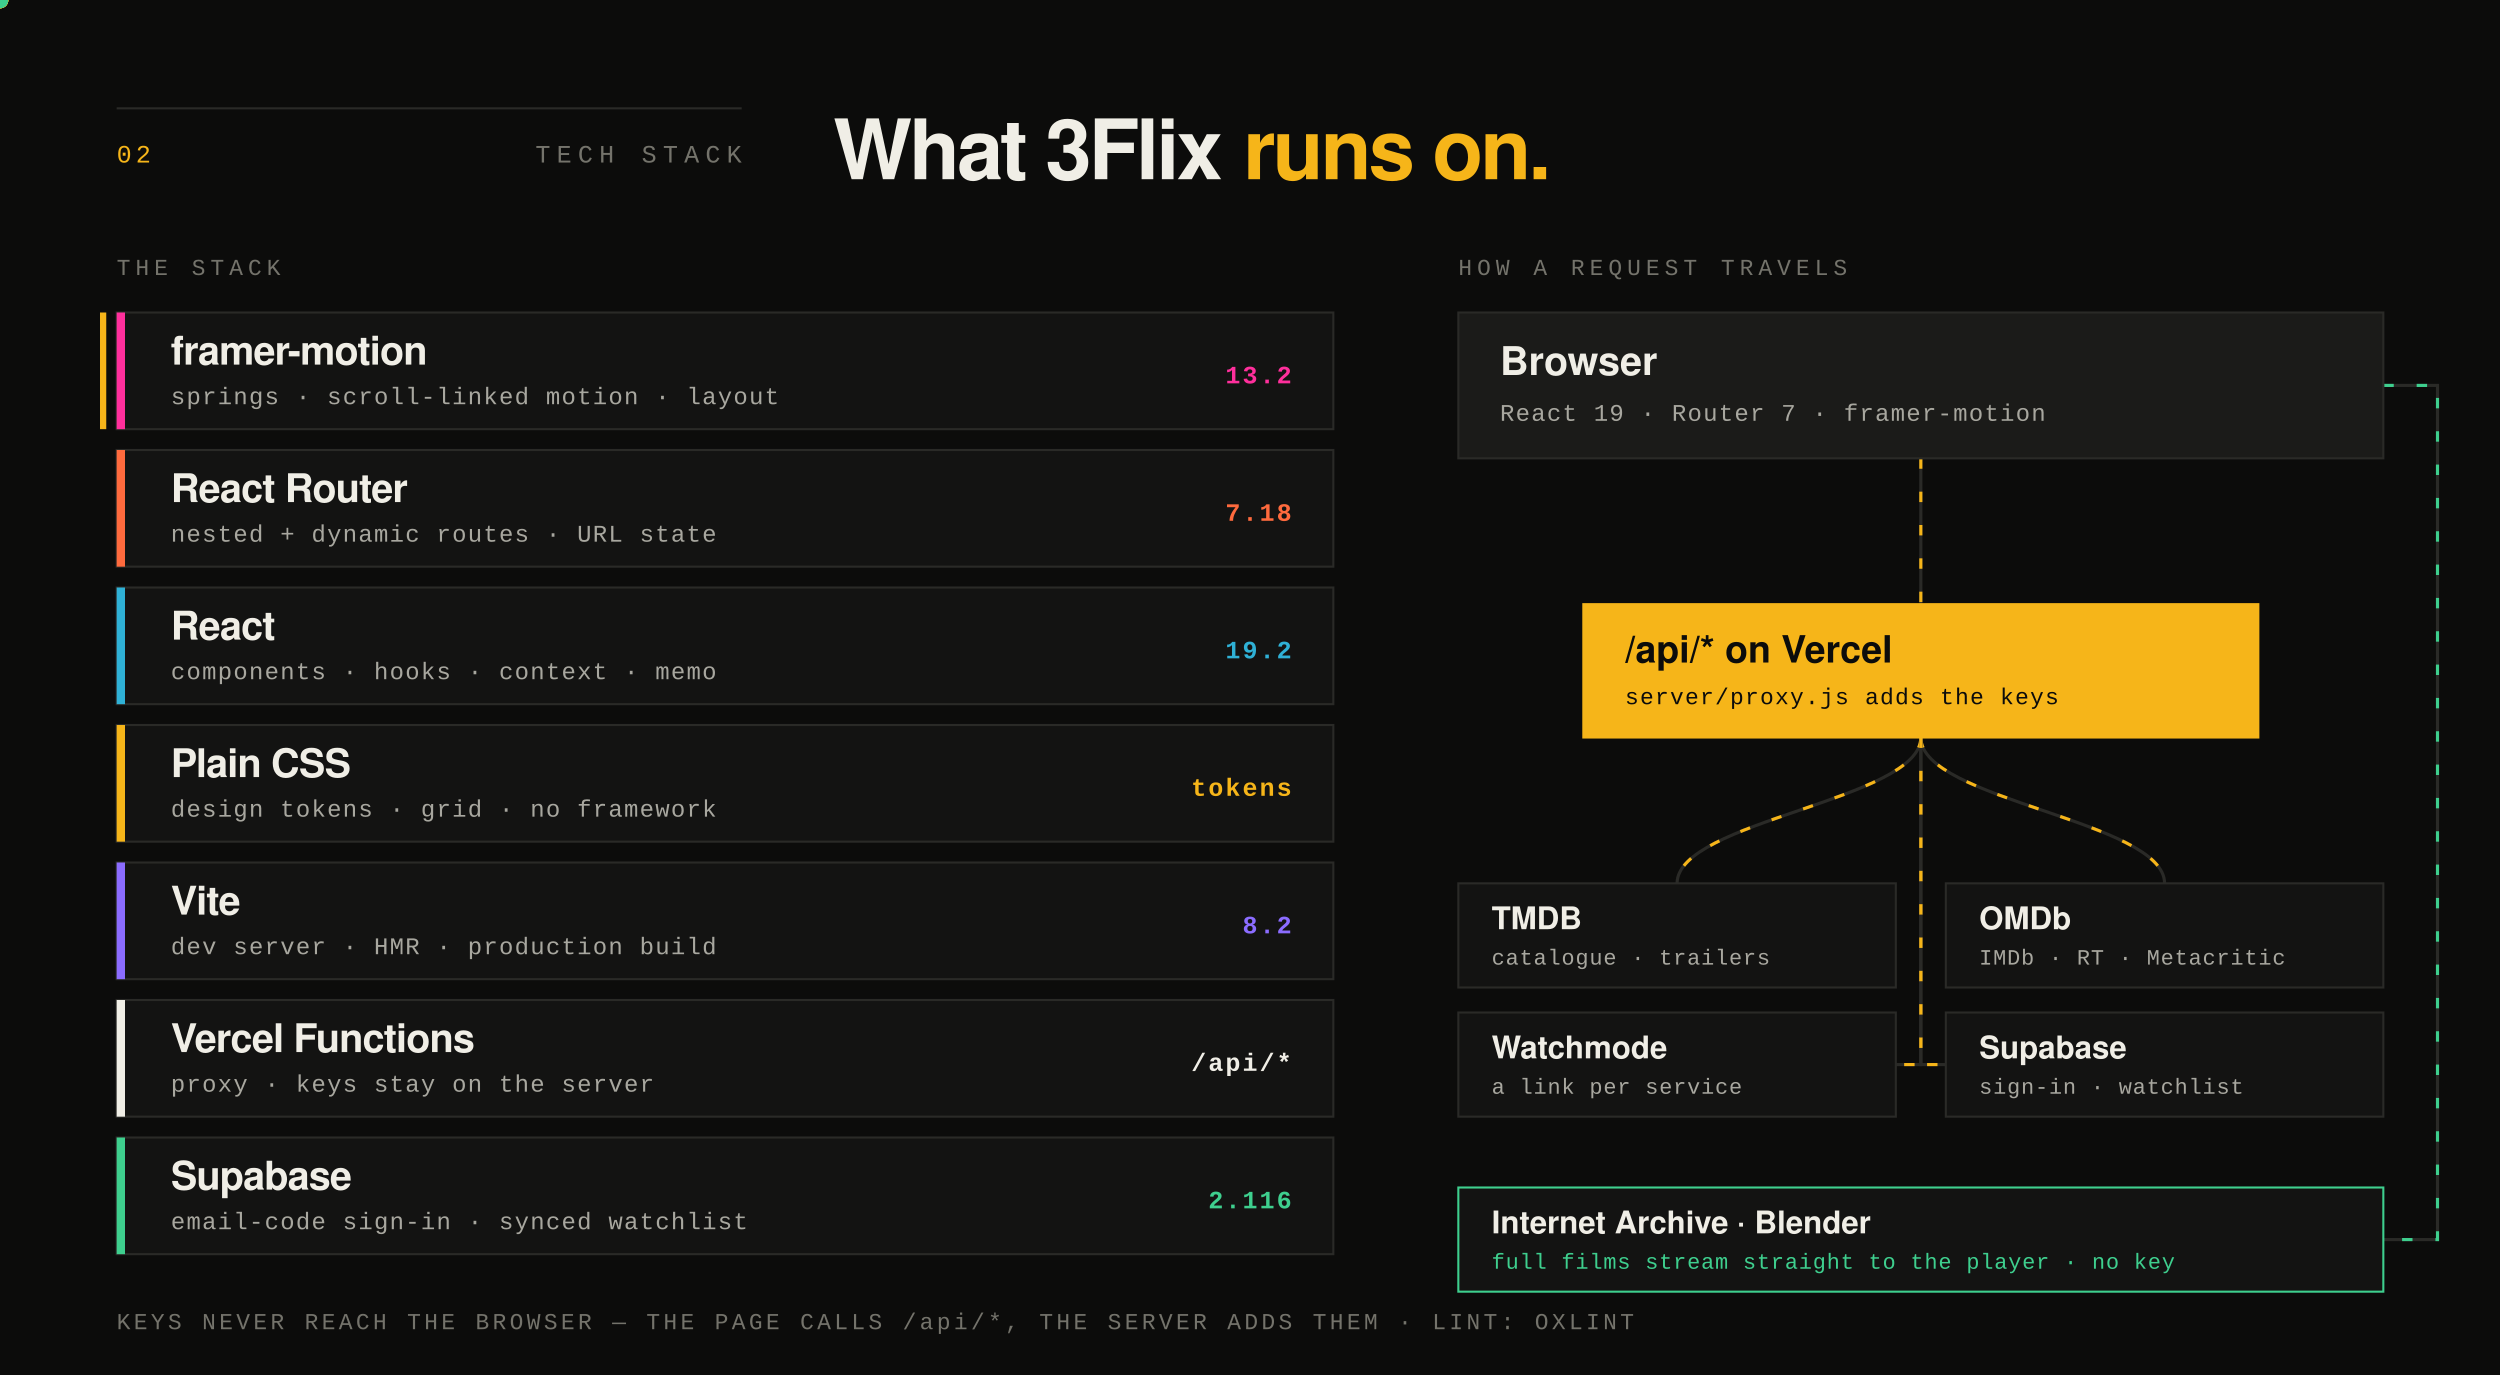
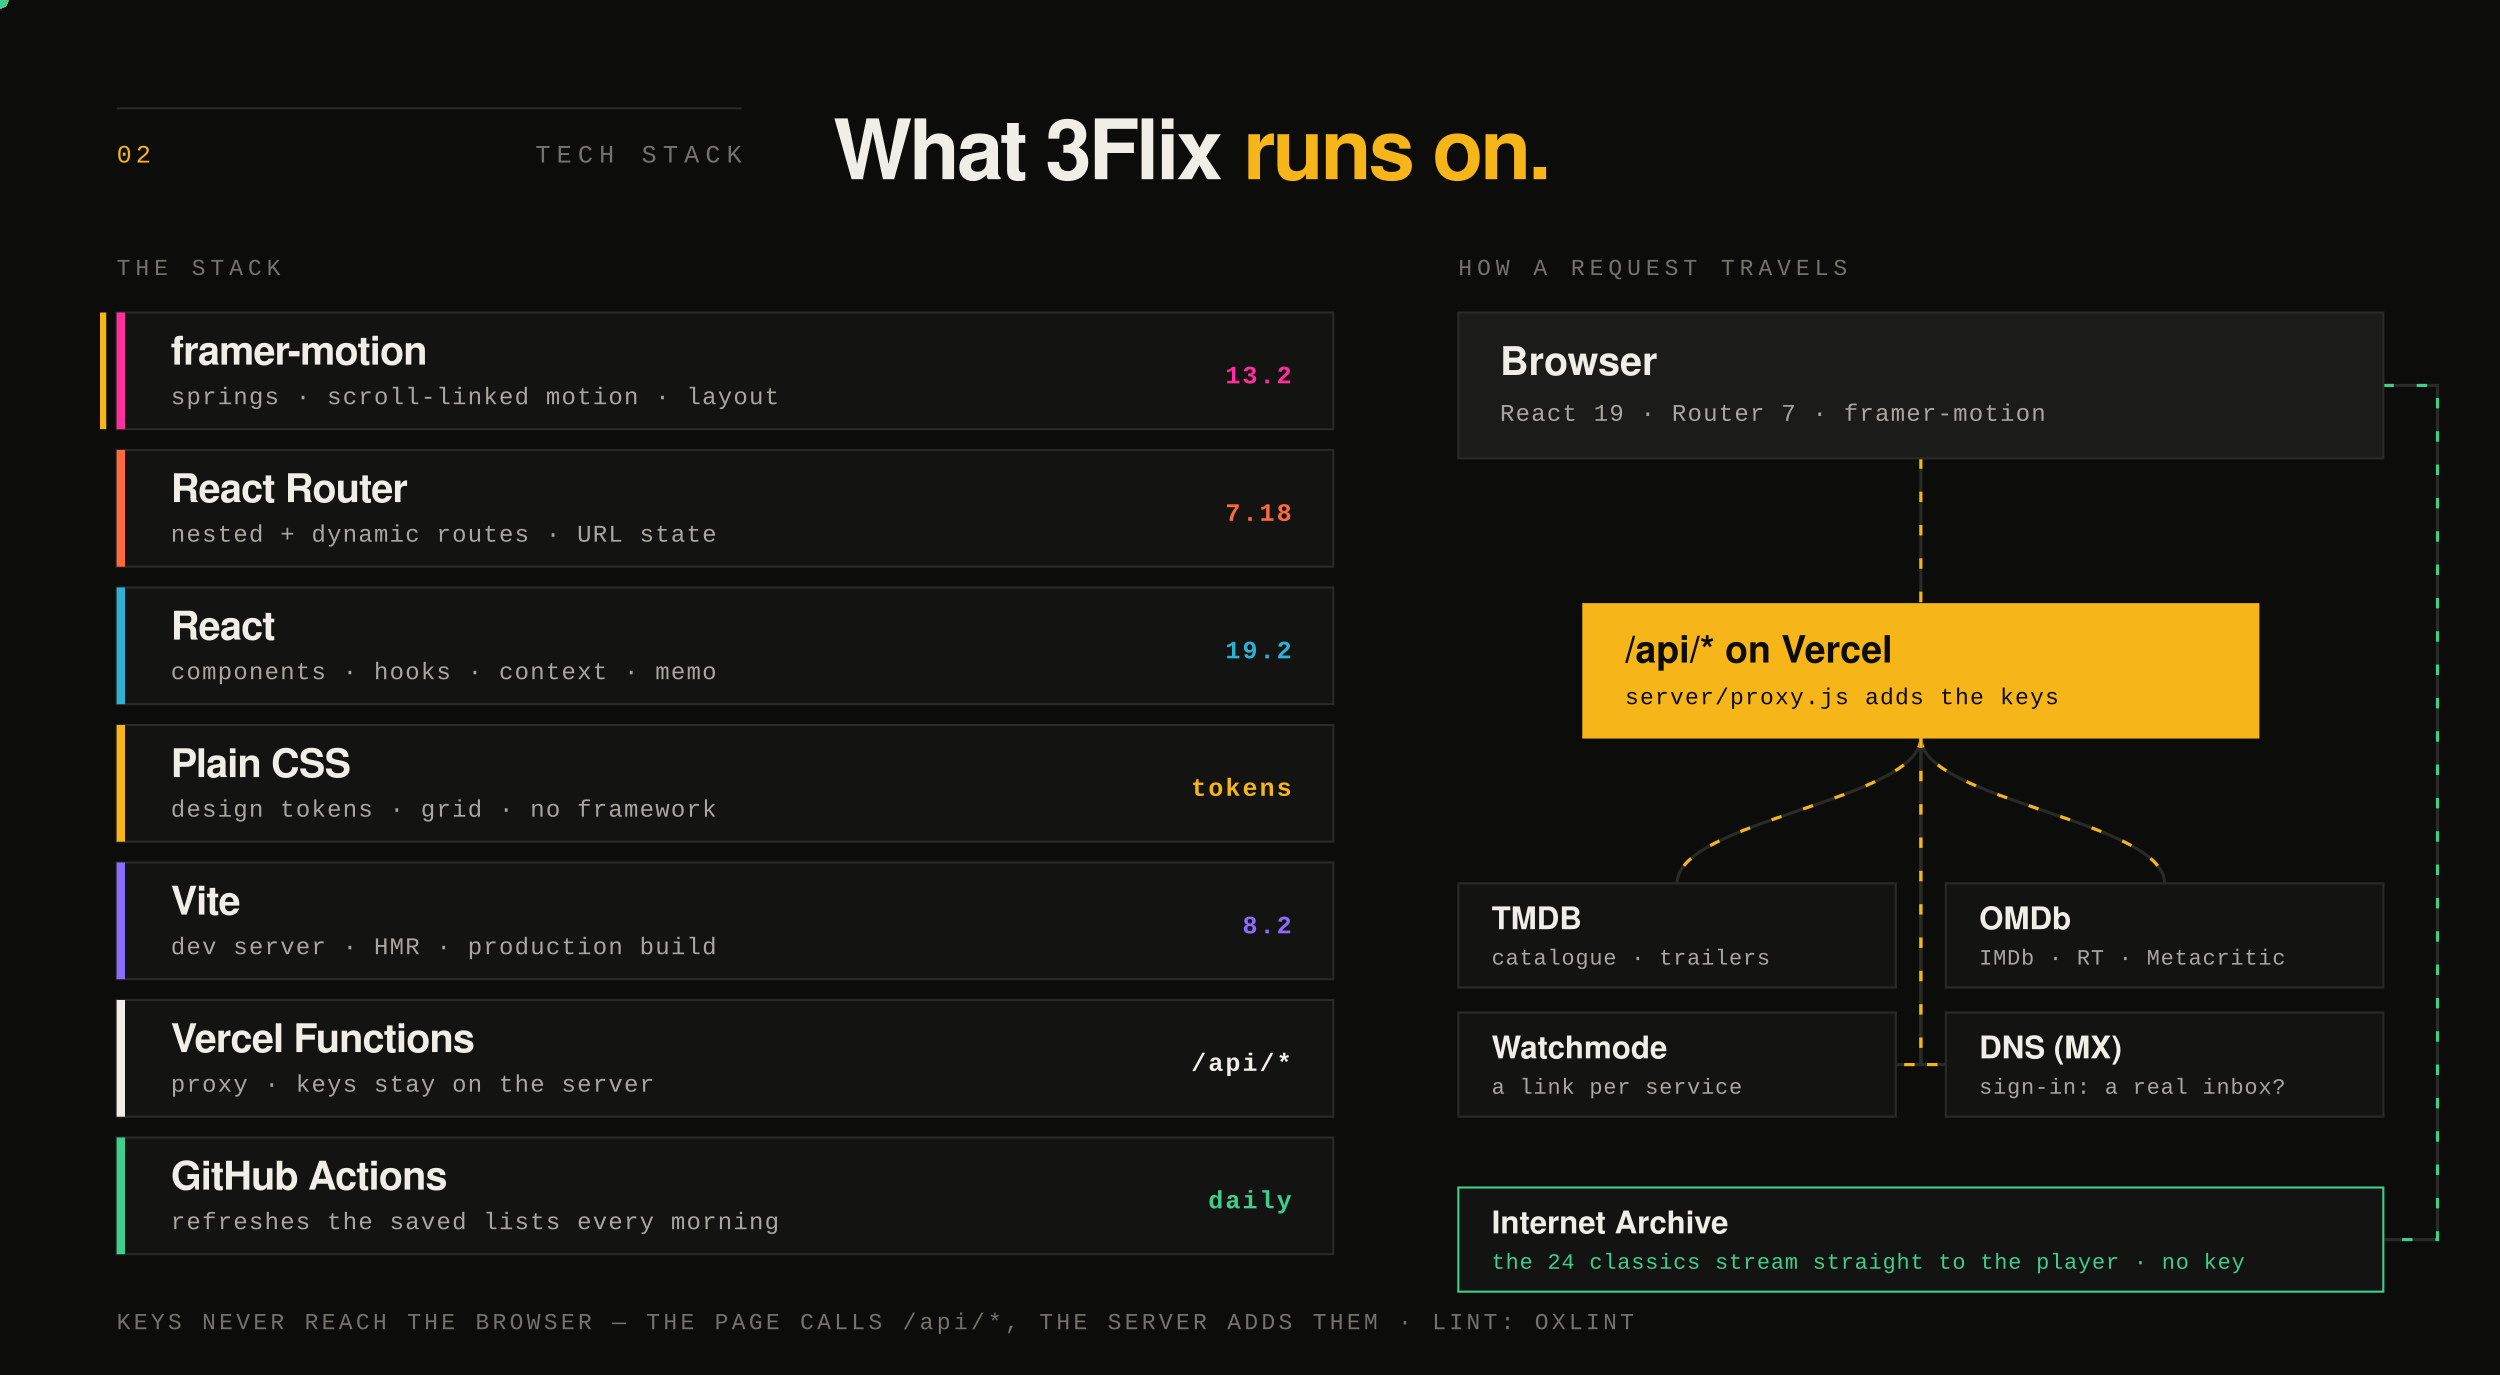
<svg xmlns="http://www.w3.org/2000/svg" width="1200" height="660" viewBox="0 0 1200 660" role="img" aria-labelledby="title desc">
  <style>
  .sans { font-family: ui-sans-serif, -apple-system, BlinkMacSystemFont, 'Segoe UI', Helvetica, Arial, sans-serif; }
  .mono { font-family: ui-monospace, SFMono-Regular, Menlo, Consolas, 'Liberation Mono', monospace; }
  @media (prefers-reduced-motion: reduce) {
    * { animation: none !important; }
    .pulse-dot { display: none; }
  }
+   .flow { stroke-dasharray: 5 11; animation: flow 1.1s linear infinite; }
+   @keyframes flow { to { stroke-dashoffset: -16; } }
+   .appear { animation: appear .9s cubic-bezier(.16,1,.3,1) both; }
+   @keyframes appear { from { opacity: 0; transform: translateY(10px); } to { opacity: 1; transform: none; } }
  .bar { animation: slide .8s cubic-bezier(.16,1,.3,1) both; }
  @keyframes slide { from { opacity: 0; transform: translateX(-36px); } to { opacity: 1; transform: none; } }
  /* The light only switches on once the stack has finished building. */
  .scan { animation: scan-in .6s ease-out 1.4s both, scan 9.8s cubic-bezier(.65,0,.35,1) 1.4s infinite both; }
  @keyframes scan-in { from { opacity: 0; } to { opacity: 1; } }
-   @keyframes scan { 0.00%, 10.29% { transform: translateY(0px); } 14.29%, 24.57% { transform: translateY(66px); } 28.57%, 38.86% { transform: translateY(132px); } 42.86%, 53.14% { transform: translateY(198px); } 57.14%, 67.43% { transform: translateY(264px); } 71.43%, 81.71% { transform: translateY(330px); } 85.71%, 96.00% { transform: translateY(396px); } 100% { transform: translateY(0px); } }
-   .flow { stroke-dasharray: 5 11; animation: flow 1.1s linear infinite; }
-   @keyframes flow { to { stroke-dashoffset: -16; } }
-   .appear { animation: appear .9s cubic-bezier(.16,1,.3,1) both; }
-   @keyframes appear { from { opacity: 0; transform: translateY(10px); } to { opacity: 1; transform: none; } }
+   @keyframes scan { 0%, 10.29% { transform: translateY(0px); } 14.29%, 24.57% { transform: translateY(66px); } 28.57%, 38.86% { transform: translateY(132px); } 42.86%, 53.14% { transform: translateY(198px); } 57.14%, 67.43% { transform: translateY(264px); } 71.43%, 81.71% { transform: translateY(330px); } 85.71%, 96% { transform: translateY(396px); } 100% { transform: translateY(0px); } }
</style>
  <rect width="1200" height="660" fill="#0c0c0b" />
  <line x1="56" y1="52" x2="356" y2="52" stroke="#2a2a27" />
  <text class="mono" x="56" y="78" font-size="12" letter-spacing="2" fill="#f6b519">02</text>
  <text class="mono" x="356" y="78" font-size="12" letter-spacing="3" text-anchor="end" fill="#74736b">TECH STACK</text>
  <text class="sans" x="400" y="86" font-size="40" font-weight="800" letter-spacing="-1.4" fill="#f0eee6">What 3Flix <tspan fill="#f6b519">runs on.</tspan>
  </text>
  <text class="mono" x="56" y="132" font-size="11" letter-spacing="2.4" fill="#74736b">THE STACK</text>
  <text class="mono" x="700" y="132" font-size="11" letter-spacing="2.4" fill="#74736b">HOW A REQUEST TRAVELS</text>
  <g class="scan">
    <rect x="56" y="150" width="584" height="56" fill="#f6b519" fill-opacity=".1" />
    <rect x="48" y="150" width="3" height="56" fill="#f6b519" />
  </g>
  <g class="bar" style="animation-delay:0.92s">
    <rect x="56" y="150" width="584" height="56" fill="#131312" stroke="#2a2a27" />
    <rect x="56" y="150" width="4" height="56" fill="#ff2f9c" />
    <text class="sans" x="82" y="175" font-size="19" font-weight="700" letter-spacing="-0.4" fill="#f0eee6">framer-motion</text>
    <text class="mono" x="82" y="194" font-size="11.5" letter-spacing="0.6" fill="#a8a79f">springs · scroll-linked motion · layout</text>
    <text class="mono" x="620" y="184" font-size="12" font-weight="600" letter-spacing="1" text-anchor="end" fill="#ff2f9c">13.2</text>
  </g>
  <g class="bar" style="animation-delay:0.80s">
    <rect x="56" y="216" width="584" height="56" fill="#131312" stroke="#2a2a27" />
    <rect x="56" y="216" width="4" height="56" fill="#ff6a3d" />
    <text class="sans" x="82" y="241" font-size="19" font-weight="700" letter-spacing="-0.4" fill="#f0eee6">React Router</text>
    <text class="mono" x="82" y="260" font-size="11.5" letter-spacing="0.6" fill="#a8a79f">nested + dynamic routes · URL state</text>
    <text class="mono" x="620" y="250" font-size="12" font-weight="600" letter-spacing="1" text-anchor="end" fill="#ff6a3d">7.18</text>
  </g>
  <g class="bar" style="animation-delay:0.68s">
    <rect x="56" y="282" width="584" height="56" fill="#131312" stroke="#2a2a27" />
    <rect x="56" y="282" width="4" height="56" fill="#2fb1d6" />
    <text class="sans" x="82" y="307" font-size="19" font-weight="700" letter-spacing="-0.4" fill="#f0eee6">React</text>
    <text class="mono" x="82" y="326" font-size="11.5" letter-spacing="0.6" fill="#a8a79f">components · hooks · context · memo</text>
    <text class="mono" x="620" y="316" font-size="12" font-weight="600" letter-spacing="1" text-anchor="end" fill="#2fb1d6">19.2</text>
  </g>
  <g class="bar" style="animation-delay:0.56s">
    <rect x="56" y="348" width="584" height="56" fill="#131312" stroke="#2a2a27" />
    <rect x="56" y="348" width="4" height="56" fill="#f6b519" />
    <text class="sans" x="82" y="373" font-size="19" font-weight="700" letter-spacing="-0.4" fill="#f0eee6">Plain CSS</text>
    <text class="mono" x="82" y="392" font-size="11.5" letter-spacing="0.6" fill="#a8a79f">design tokens · grid · no framework</text>
    <text class="mono" x="620" y="382" font-size="12" font-weight="600" letter-spacing="1" text-anchor="end" fill="#f6b519">tokens</text>
  </g>
  <g class="bar" style="animation-delay:0.44s">
    <rect x="56" y="414" width="584" height="56" fill="#131312" stroke="#2a2a27" />
    <rect x="56" y="414" width="4" height="56" fill="#8b6cff" />
    <text class="sans" x="82" y="439" font-size="19" font-weight="700" letter-spacing="-0.4" fill="#f0eee6">Vite</text>
    <text class="mono" x="82" y="458" font-size="11.5" letter-spacing="0.6" fill="#a8a79f">dev server · HMR · production build</text>
    <text class="mono" x="620" y="448" font-size="12" font-weight="600" letter-spacing="1" text-anchor="end" fill="#8b6cff">8.2</text>
  </g>
  <g class="bar" style="animation-delay:0.32s">
    <rect x="56" y="480" width="584" height="56" fill="#131312" stroke="#2a2a27" />
    <rect x="56" y="480" width="4" height="56" fill="#f0eee6" />
    <text class="sans" x="82" y="505" font-size="19" font-weight="700" letter-spacing="-0.4" fill="#f0eee6">Vercel Functions</text>
    <text class="mono" x="82" y="524" font-size="11.5" letter-spacing="0.6" fill="#a8a79f">proxy · keys stay on the server</text>
    <text class="mono" x="620" y="514" font-size="12" font-weight="600" letter-spacing="1" text-anchor="end" fill="#f0eee6">/api/*</text>
  </g>
  <g class="bar" style="animation-delay:0.20s">
    <rect x="56" y="546" width="584" height="56" fill="#131312" stroke="#2a2a27" />
    <rect x="56" y="546" width="4" height="56" fill="#3ecf8e" />
-     <text class="sans" x="82" y="571" font-size="19" font-weight="700" letter-spacing="-0.4" fill="#f0eee6">Supabase</text>
-     <text class="mono" x="82" y="590" font-size="11.5" letter-spacing="0.6" fill="#a8a79f">email-code sign-in · synced watchlist</text>
-     <text class="mono" x="620" y="580" font-size="12" font-weight="600" letter-spacing="1" text-anchor="end" fill="#3ecf8e">2.116</text>
+     <text class="sans" x="82" y="571" font-size="19" font-weight="700" letter-spacing="-0.4" fill="#f0eee6">GitHub Actions</text>
+     <text class="mono" x="82" y="590" font-size="11.5" letter-spacing="0.6" fill="#a8a79f">refreshes the saved lists every morning</text>
+     <text class="mono" x="620" y="580" font-size="12" font-weight="600" letter-spacing="1" text-anchor="end" fill="#3ecf8e">daily</text>
  </g>
  <g class="appear" style="animation-delay:.5s">
    <path id="p0" d="M922 220 V290" fill="none" stroke="#2a2a27" stroke-width="1.5" />
    <path d="M922 220 V290" fill="none" stroke="#f6b519" stroke-width="1.5" class="flow" />
    <path id="p1" d="M922 354 C922 384 805 394 805 424" fill="none" stroke="#2a2a27" stroke-width="1.5" />
    <path d="M922 354 C922 384 805 394 805 424" fill="none" stroke="#f6b519" stroke-width="1.5" class="flow" />
    <path id="p2" d="M922 354 C922 384 1039 394 1039 424" fill="none" stroke="#2a2a27" stroke-width="1.5" />
    <path d="M922 354 C922 384 1039 394 1039 424" fill="none" stroke="#f6b519" stroke-width="1.5" class="flow" />
    <path id="p3" d="M922 354 V511 H910" fill="none" stroke="#2a2a27" stroke-width="1.5" />
    <path d="M922 354 V511 H910" fill="none" stroke="#f6b519" stroke-width="1.5" class="flow" />
    <path id="p4" d="M922 354 V511 H934" fill="none" stroke="#2a2a27" stroke-width="1.5" />
    <path d="M922 354 V511 H934" fill="none" stroke="#f6b519" stroke-width="1.5" class="flow" />
    <path id="p5" d="M1144 185 H1170 V595 H1144" fill="none" stroke="#2a2a27" stroke-width="1.5" />
    <path d="M1144 185 H1170 V595 H1144" fill="none" stroke="#3ecf8e" stroke-width="1.5" class="flow" />
    <rect x="700" y="150" width="444" height="70" fill="#1b1b19" stroke="#2a2a27" />
    <text class="sans" x="720" y="180" font-size="19" font-weight="700" fill="#f0eee6">Browser</text>
    <text class="mono" x="720" y="202" font-size="11.5" letter-spacing="0.6" fill="#a8a79f">React 19 · Router 7 · framer-motion</text>
    <rect x="760" y="290" width="324" height="64" fill="#f6b519" stroke="#f6b519" />
    <text class="sans" x="780" y="318" font-size="18" font-weight="800" fill="#0c0c0b">/api/* on Vercel</text>
    <text class="mono" x="780" y="338" font-size="11" letter-spacing="0.6" fill="#0c0c0b">server/proxy.js adds the keys</text>
    <rect x="700" y="424" width="210" height="50" fill="#131312" stroke="#2a2a27" />
    <text class="sans" x="716" y="446" font-size="15" font-weight="700" fill="#f0eee6">TMDB</text>
    <text class="mono" x="716" y="463" font-size="10.5" letter-spacing="0.4" fill="#a8a79f">catalogue · trailers</text>
    <rect x="934" y="424" width="210" height="50" fill="#131312" stroke="#2a2a27" />
    <text class="sans" x="950" y="446" font-size="15" font-weight="700" fill="#f0eee6">OMDb</text>
    <text class="mono" x="950" y="463" font-size="10.5" letter-spacing="0.4" fill="#a8a79f">IMDb · RT · Metacritic</text>
    <rect x="700" y="486" width="210" height="50" fill="#131312" stroke="#2a2a27" />
    <text class="sans" x="716" y="508" font-size="15" font-weight="700" fill="#f0eee6">Watchmode</text>
    <text class="mono" x="716" y="525" font-size="10.5" letter-spacing="0.4" fill="#a8a79f">a link per service</text>
    <rect x="934" y="486" width="210" height="50" fill="#131312" stroke="#2a2a27" />
-     <text class="sans" x="950" y="508" font-size="15" font-weight="700" fill="#f0eee6">Supabase</text>
-     <text class="mono" x="950" y="525" font-size="10.5" letter-spacing="0.4" fill="#a8a79f">sign-in · watchlist</text>
+     <text class="sans" x="950" y="508" font-size="15" font-weight="700" fill="#f0eee6">DNS (MX)</text>
+     <text class="mono" x="950" y="525" font-size="10.5" letter-spacing="0.4" fill="#a8a79f">sign-in: a real inbox?</text>
    <rect x="700" y="570" width="444" height="50" fill="#131312" stroke="#3ecf8e" />
-     <text class="sans" x="716" y="592" font-size="15" font-weight="700" fill="#f0eee6">Internet Archive · Blender</text>
-     <text class="mono" x="716" y="609" font-size="10.5" letter-spacing="0.4" fill="#3ecf8e">full films stream straight to the player · no key</text>
+     <text class="sans" x="716" y="592" font-size="15" font-weight="700" fill="#f0eee6">Internet Archive</text>
+     <text class="mono" x="716" y="609" font-size="10.5" letter-spacing="0.4" fill="#3ecf8e">the 24 classics stream straight to the player · no key</text>
    <circle class="pulse-dot" r="4" fill="#f6b519">
      <animateMotion dur="2.4s" begin="0.60s" repeatCount="indefinite" keyPoints="0;1" keyTimes="0;1" calcMode="linear">
        <mpath href="#p0" />
      </animateMotion>
    </circle>
    <circle class="pulse-dot" r="4" fill="#f6b519">
      <animateMotion dur="2.4s" begin="0.95s" repeatCount="indefinite" keyPoints="0;1" keyTimes="0;1" calcMode="linear">
        <mpath href="#p1" />
      </animateMotion>
    </circle>
    <circle class="pulse-dot" r="4" fill="#f6b519">
      <animateMotion dur="2.4s" begin="1.30s" repeatCount="indefinite" keyPoints="0;1" keyTimes="0;1" calcMode="linear">
        <mpath href="#p2" />
      </animateMotion>
    </circle>
    <circle class="pulse-dot" r="4" fill="#f6b519">
      <animateMotion dur="2.4s" begin="1.65s" repeatCount="indefinite" keyPoints="0;1" keyTimes="0;1" calcMode="linear">
        <mpath href="#p3" />
      </animateMotion>
    </circle>
    <circle class="pulse-dot" r="4" fill="#f6b519">
      <animateMotion dur="2.4s" begin="2.00s" repeatCount="indefinite" keyPoints="0;1" keyTimes="0;1" calcMode="linear">
        <mpath href="#p4" />
      </animateMotion>
    </circle>
    <circle class="pulse-dot" r="4" fill="#3ecf8e">
      <animateMotion dur="3.2s" begin="2.35s" repeatCount="indefinite" keyPoints="0;1" keyTimes="0;1" calcMode="linear">
        <mpath href="#p5" />
      </animateMotion>
    </circle>
  </g>
  <text class="mono" x="56" y="638" font-size="11" letter-spacing="1.6" fill="#74736b">KEYS NEVER REACH THE BROWSER — THE PAGE CALLS /api/*, THE SERVER ADDS THEM · LINT: OXLINT</text>
</svg>
